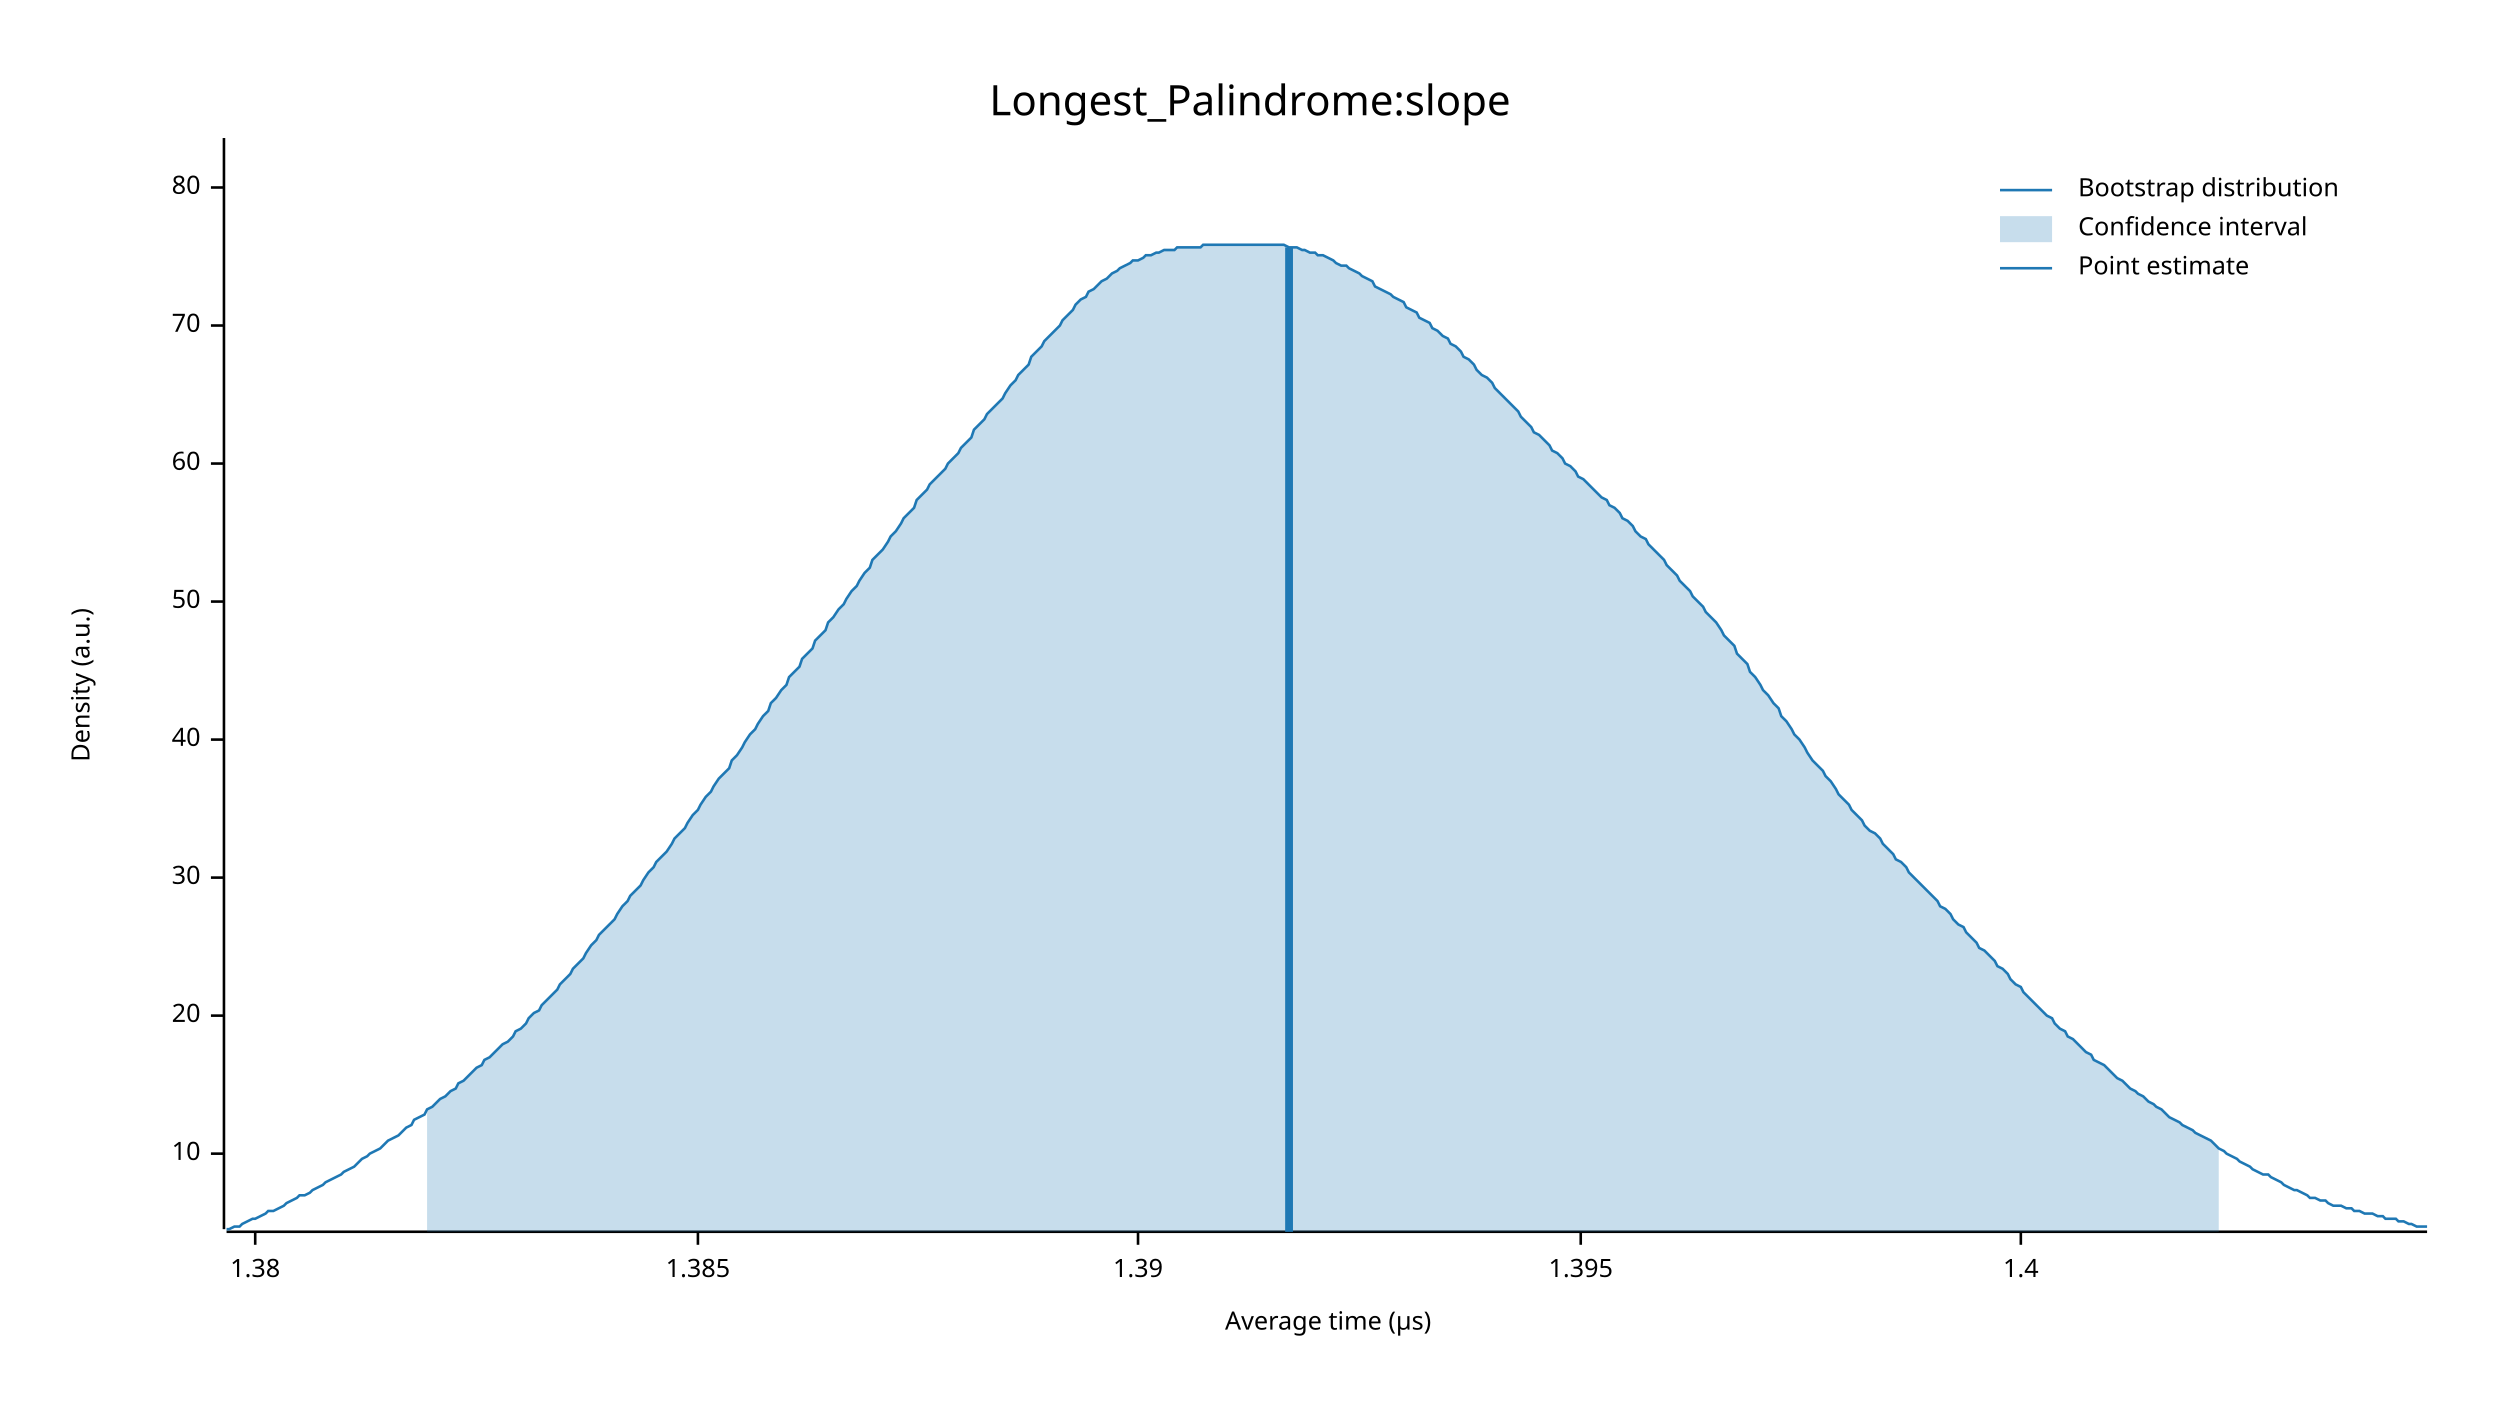
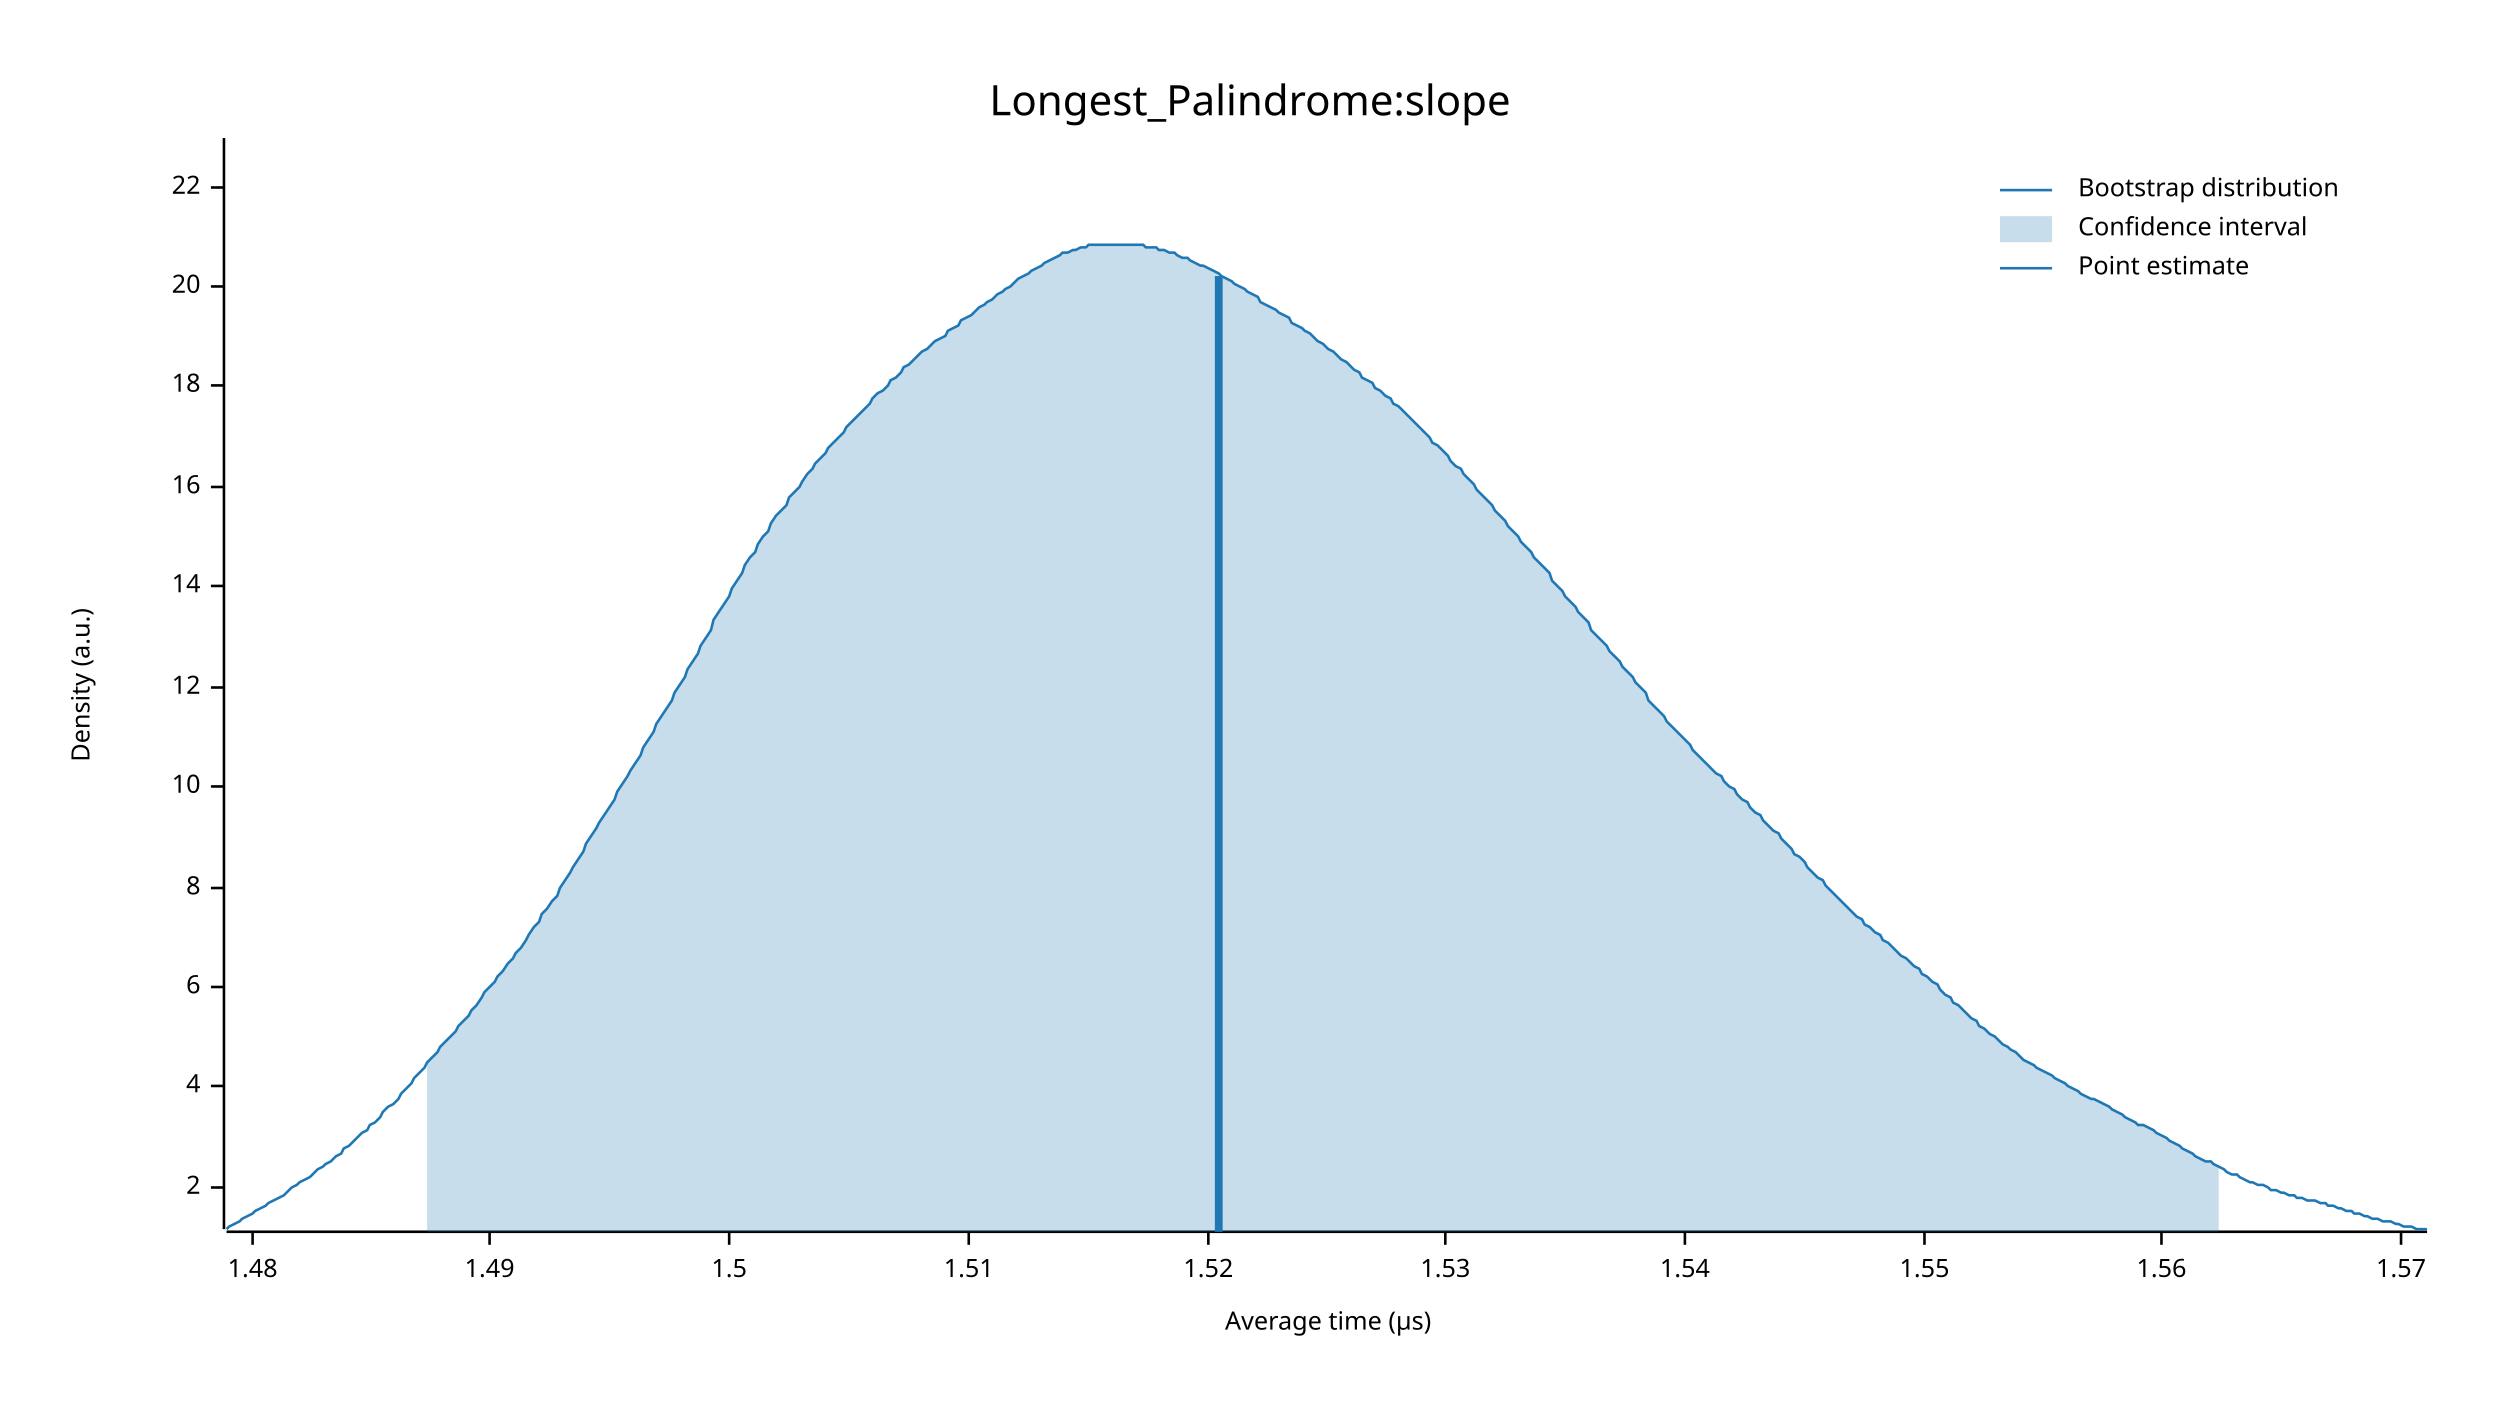
<svg xmlns="http://www.w3.org/2000/svg" width="960" height="540" viewBox="0 0 960 540">
  <text x="480" y="32" dy="0.76em" text-anchor="middle" font-family="sans-serif" font-size="16.129" opacity="1" fill="#000000">
Longest_Palindrome:slope
</text>
  <text x="27" y="263" dy="0.76em" text-anchor="middle" font-family="sans-serif" font-size="9.677" opacity="1" fill="#000000" transform="rotate(270, 27, 263)">
Density (a.u.)
</text>
  <text x="510" y="513" dy="-0.5ex" text-anchor="middle" font-family="sans-serif" font-size="9.677" opacity="1" fill="#000000">
Average time (µs)
</text>
  <polyline fill="none" opacity="1" stroke="#000000" stroke-width="1" points="86,53 86,472 " />
-   <text x="77" y="443" dy="0.5ex" text-anchor="end" font-family="sans-serif" font-size="9.677" opacity="1" fill="#000000">
+   <text x="77" y="456" dy="0.5ex" text-anchor="end" font-family="sans-serif" font-size="9.677" opacity="1" fill="#000000">
+ 2
+ </text>
+   <polyline fill="none" opacity="1" stroke="#000000" stroke-width="1" points="81,456 86,456 " />
+   <text x="77" y="417" dy="0.5ex" text-anchor="end" font-family="sans-serif" font-size="9.677" opacity="1" fill="#000000">
+ 4
+ </text>
+   <polyline fill="none" opacity="1" stroke="#000000" stroke-width="1" points="81,417 86,417 " />
+   <text x="77" y="379" dy="0.5ex" text-anchor="end" font-family="sans-serif" font-size="9.677" opacity="1" fill="#000000">
+ 6
+ </text>
+   <polyline fill="none" opacity="1" stroke="#000000" stroke-width="1" points="81,379 86,379 " />
+   <text x="77" y="341" dy="0.5ex" text-anchor="end" font-family="sans-serif" font-size="9.677" opacity="1" fill="#000000">
+ 8
+ </text>
+   <polyline fill="none" opacity="1" stroke="#000000" stroke-width="1" points="81,341 86,341 " />
+   <text x="77" y="302" dy="0.5ex" text-anchor="end" font-family="sans-serif" font-size="9.677" opacity="1" fill="#000000">
10
</text>
-   <polyline fill="none" opacity="1" stroke="#000000" stroke-width="1" points="81,443 86,443 " />
-   <text x="77" y="390" dy="0.5ex" text-anchor="end" font-family="sans-serif" font-size="9.677" opacity="1" fill="#000000">
+   <polyline fill="none" opacity="1" stroke="#000000" stroke-width="1" points="81,302 86,302 " />
+   <text x="77" y="264" dy="0.5ex" text-anchor="end" font-family="sans-serif" font-size="9.677" opacity="1" fill="#000000">
+ 12
+ </text>
+   <polyline fill="none" opacity="1" stroke="#000000" stroke-width="1" points="81,264 86,264 " />
+   <text x="77" y="225" dy="0.5ex" text-anchor="end" font-family="sans-serif" font-size="9.677" opacity="1" fill="#000000">
+ 14
+ </text>
+   <polyline fill="none" opacity="1" stroke="#000000" stroke-width="1" points="81,225 86,225 " />
+   <text x="77" y="187" dy="0.5ex" text-anchor="end" font-family="sans-serif" font-size="9.677" opacity="1" fill="#000000">
+ 16
+ </text>
+   <polyline fill="none" opacity="1" stroke="#000000" stroke-width="1" points="81,187 86,187 " />
+   <text x="77" y="148" dy="0.5ex" text-anchor="end" font-family="sans-serif" font-size="9.677" opacity="1" fill="#000000">
+ 18
+ </text>
+   <polyline fill="none" opacity="1" stroke="#000000" stroke-width="1" points="81,148 86,148 " />
+   <text x="77" y="110" dy="0.5ex" text-anchor="end" font-family="sans-serif" font-size="9.677" opacity="1" fill="#000000">
20
</text>
-   <polyline fill="none" opacity="1" stroke="#000000" stroke-width="1" points="81,390 86,390 " />
-   <text x="77" y="337" dy="0.5ex" text-anchor="end" font-family="sans-serif" font-size="9.677" opacity="1" fill="#000000">
- 30
- </text>
-   <polyline fill="none" opacity="1" stroke="#000000" stroke-width="1" points="81,337 86,337 " />
-   <text x="77" y="284" dy="0.5ex" text-anchor="end" font-family="sans-serif" font-size="9.677" opacity="1" fill="#000000">
- 40
- </text>
-   <polyline fill="none" opacity="1" stroke="#000000" stroke-width="1" points="81,284 86,284 " />
-   <text x="77" y="231" dy="0.5ex" text-anchor="end" font-family="sans-serif" font-size="9.677" opacity="1" fill="#000000">
- 50
- </text>
-   <polyline fill="none" opacity="1" stroke="#000000" stroke-width="1" points="81,231 86,231 " />
-   <text x="77" y="178" dy="0.5ex" text-anchor="end" font-family="sans-serif" font-size="9.677" opacity="1" fill="#000000">
- 60
- </text>
-   <polyline fill="none" opacity="1" stroke="#000000" stroke-width="1" points="81,178 86,178 " />
-   <text x="77" y="125" dy="0.5ex" text-anchor="end" font-family="sans-serif" font-size="9.677" opacity="1" fill="#000000">
- 70
- </text>
-   <polyline fill="none" opacity="1" stroke="#000000" stroke-width="1" points="81,125 86,125 " />
+   <polyline fill="none" opacity="1" stroke="#000000" stroke-width="1" points="81,110 86,110 " />
  <text x="77" y="72" dy="0.5ex" text-anchor="end" font-family="sans-serif" font-size="9.677" opacity="1" fill="#000000">
- 80
+ 22
</text>
  <polyline fill="none" opacity="1" stroke="#000000" stroke-width="1" points="81,72 86,72 " />
  <polyline fill="none" opacity="1" stroke="#000000" stroke-width="1" points="87,473 932,473 " />
-   <text x="98" y="483" dy="0.76em" text-anchor="middle" font-family="sans-serif" font-size="9.677" opacity="1" fill="#000000">
- 1.38
+   <text x="97" y="483" dy="0.76em" text-anchor="middle" font-family="sans-serif" font-size="9.677" opacity="1" fill="#000000">
+ 1.48
</text>
-   <polyline fill="none" opacity="1" stroke="#000000" stroke-width="1" points="98,473 98,478 " />
-   <text x="268" y="483" dy="0.76em" text-anchor="middle" font-family="sans-serif" font-size="9.677" opacity="1" fill="#000000">
- 1.385
+   <polyline fill="none" opacity="1" stroke="#000000" stroke-width="1" points="97,473 97,478 " />
+   <text x="188" y="483" dy="0.76em" text-anchor="middle" font-family="sans-serif" font-size="9.677" opacity="1" fill="#000000">
+ 1.49
</text>
-   <polyline fill="none" opacity="1" stroke="#000000" stroke-width="1" points="268,473 268,478 " />
-   <text x="437" y="483" dy="0.76em" text-anchor="middle" font-family="sans-serif" font-size="9.677" opacity="1" fill="#000000">
- 1.39
+   <polyline fill="none" opacity="1" stroke="#000000" stroke-width="1" points="188,473 188,478 " />
+   <text x="280" y="483" dy="0.76em" text-anchor="middle" font-family="sans-serif" font-size="9.677" opacity="1" fill="#000000">
+ 1.5
</text>
-   <polyline fill="none" opacity="1" stroke="#000000" stroke-width="1" points="437,473 437,478 " />
-   <text x="607" y="483" dy="0.76em" text-anchor="middle" font-family="sans-serif" font-size="9.677" opacity="1" fill="#000000">
- 1.395
+   <polyline fill="none" opacity="1" stroke="#000000" stroke-width="1" points="280,473 280,478 " />
+   <text x="372" y="483" dy="0.76em" text-anchor="middle" font-family="sans-serif" font-size="9.677" opacity="1" fill="#000000">
+ 1.51
</text>
-   <polyline fill="none" opacity="1" stroke="#000000" stroke-width="1" points="607,473 607,478 " />
-   <text x="776" y="483" dy="0.76em" text-anchor="middle" font-family="sans-serif" font-size="9.677" opacity="1" fill="#000000">
- 1.4
+   <polyline fill="none" opacity="1" stroke="#000000" stroke-width="1" points="372,473 372,478 " />
+   <text x="464" y="483" dy="0.76em" text-anchor="middle" font-family="sans-serif" font-size="9.677" opacity="1" fill="#000000">
+ 1.52
</text>
-   <polyline fill="none" opacity="1" stroke="#000000" stroke-width="1" points="776,473 776,478 " />
-   <polyline fill="none" opacity="1" stroke="#1F78B4" stroke-width="1" points="87,472 88,472 90,471 92,471 93,470 95,469 97,468 98,468 100,467 102,466 103,465 105,465 107,464 109,463 110,462 112,461 114,460 115,459 117,459 119,458 120,457 122,456 124,455 125,454 127,453 129,452 131,451 132,450 134,449 136,448 137,447 139,445 141,444 142,443 144,442 146,441 147,440 149,438 151,437 153,436 154,435 156,433 158,432 159,430 161,429 163,428 164,426 166,425 168,423 169,422 171,421 173,419 175,418 176,416 178,415 180,413 181,412 183,410 185,409 186,407 188,406 190,404 191,403 193,401 195,400 197,398 198,396 200,395 202,393 203,391 205,389 207,388 208,386 210,384 212,382 214,380 215,378 217,376 219,374 220,372 222,370 224,368 225,366 227,363 229,361 230,359 232,357 234,355 236,353 237,351 239,348 241,346 242,344 244,342 246,340 247,338 249,335 251,333 252,331 254,329 256,327 258,324 259,322 261,320 263,318 264,316 266,313 268,311 269,309 271,306 273,304 274,302 276,299 278,297 280,295 281,292 283,290 285,287 286,285 288,282 290,280 291,278 293,275 295,273 296,270 298,268 300,265 302,263 303,260 305,258 307,256 308,253 310,251 312,249 313,246 315,244 317,242 318,239 320,237 322,234 324,232 325,230 327,227 329,225 330,223 332,220 334,218 335,215 337,213 339,211 341,208 342,206 344,204 346,201 347,199 349,197 351,195 352,192 354,190 356,188 357,186 359,184 361,182 363,180 364,178 366,176 368,174 369,172 371,170 373,168 374,165 376,163 378,161 379,159 381,157 383,155 385,153 386,151 388,148 390,146 391,144 393,142 395,140 396,137 398,135 400,133 401,131 403,129 405,127 407,125 408,123 410,121 412,119 413,117 415,115 417,114 418,112 420,111 422,109 423,108 425,107 427,105 429,104 430,103 432,102 434,101 435,100 437,100 439,99 440,98 442,98 444,97 445,97 447,96 449,96 451,96 452,95 454,95 456,95 457,95 459,95 461,95 462,94 464,94 466,94 468,94 469,94 471,94 473,94 474,94 476,94 478,94 479,94 481,94 483,94 484,94 486,94 488,94 490,94 491,94 493,94 495,95 496,95 498,95 500,96 501,96 503,97 505,97 506,98 508,98 510,99 512,100 513,101 515,102 517,102 518,103 520,104 522,105 523,106 525,107 527,108 528,110 530,111 532,112 534,113 535,114 537,115 539,116 540,118 542,119 544,120 545,122 547,123 549,124 550,126 552,127 554,129 556,130 557,132 559,133 561,135 562,137 564,138 566,140 567,142 569,144 571,145 573,147 574,149 576,151 578,153 579,154 581,156 583,158 584,160 586,162 588,164 589,166 591,167 593,169 595,171 596,173 598,174 600,176 601,178 603,179 605,181 606,183 608,184 610,186 611,187 613,189 615,191 617,192 618,194 620,195 622,197 623,199 625,200 627,202 628,204 630,206 632,207 633,209 635,211 637,213 639,215 640,217 642,219 644,221 645,223 647,225 649,227 650,229 652,231 654,233 655,235 657,237 659,239 661,242 662,244 664,246 666,248 667,251 669,253 671,255 672,258 674,260 676,263 677,265 679,267 681,270 683,272 684,275 686,277 688,280 689,282 691,284 693,287 694,289 696,292 698,294 700,296 701,298 703,300 705,303 706,305 708,307 710,309 711,311 713,313 715,315 716,317 718,319 720,320 722,322 723,324 725,326 727,328 728,330 730,331 732,333 733,335 735,337 737,339 738,340 740,342 742,344 744,346 745,348 747,349 749,351 750,353 752,355 754,356 755,358 757,360 759,362 760,364 762,365 764,367 766,369 767,371 769,372 771,374 772,376 774,378 776,379 777,381 779,383 781,385 782,386 784,388 786,390 788,391 789,393 791,395 793,396 794,398 796,399 798,401 799,402 801,404 803,405 804,407 806,408 808,409 810,411 811,412 813,414 815,415 816,416 818,418 820,419 821,420 823,421 825,423 827,424 828,425 830,426 832,428 833,429 835,430 837,431 838,432 840,433 842,434 843,435 845,436 847,437 849,438 850,439 852,441 854,442 855,443 857,444 859,445 860,446 862,447 864,448 865,449 867,450 869,451 871,451 872,452 874,453 876,454 877,455 879,456 881,457 882,457 884,458 886,459 887,460 889,460 891,461 893,461 894,462 896,463 898,463 899,463 901,464 903,464 904,465 906,465 908,466 909,466 911,466 913,467 915,467 916,468 918,468 920,468 921,469 923,469 925,470 926,470 928,471 930,471 932,471 " />
-   <polygon opacity="0.25" fill="#1F78B4" points="164,426 166,425 168,423 169,422 171,421 173,419 175,418 176,416 178,415 180,413 181,412 183,410 185,409 186,407 188,406 190,404 191,403 193,401 195,400 197,398 198,396 200,395 202,393 203,391 205,389 207,388 208,386 210,384 212,382 214,380 215,378 217,376 219,374 220,372 222,370 224,368 225,366 227,363 229,361 230,359 232,357 234,355 236,353 237,351 239,348 241,346 242,344 244,342 246,340 247,338 249,335 251,333 252,331 254,329 256,327 258,324 259,322 261,320 263,318 264,316 266,313 268,311 269,309 271,306 273,304 274,302 276,299 278,297 280,295 281,292 283,290 285,287 286,285 288,282 290,280 291,278 293,275 295,273 296,270 298,268 300,265 302,263 303,260 305,258 307,256 308,253 310,251 312,249 313,246 315,244 317,242 318,239 320,237 322,234 324,232 325,230 327,227 329,225 330,223 332,220 334,218 335,215 337,213 339,211 341,208 342,206 344,204 346,201 347,199 349,197 351,195 352,192 354,190 356,188 357,186 359,184 361,182 363,180 364,178 366,176 368,174 369,172 371,170 373,168 374,165 376,163 378,161 379,159 381,157 383,155 385,153 386,151 388,148 390,146 391,144 393,142 395,140 396,137 398,135 400,133 401,131 403,129 405,127 407,125 408,123 410,121 412,119 413,117 415,115 417,114 418,112 420,111 422,109 423,108 425,107 427,105 429,104 430,103 432,102 434,101 435,100 437,100 439,99 440,98 442,98 444,97 445,97 447,96 449,96 451,96 452,95 454,95 456,95 457,95 459,95 461,95 462,94 464,94 466,94 468,94 469,94 471,94 473,94 474,94 476,94 478,94 479,94 481,94 483,94 484,94 486,94 488,94 490,94 491,94 493,94 495,95 496,95 498,95 500,96 501,96 503,97 505,97 506,98 508,98 510,99 512,100 513,101 515,102 517,102 518,103 520,104 522,105 523,106 525,107 527,108 528,110 530,111 532,112 534,113 535,114 537,115 539,116 540,118 542,119 544,120 545,122 547,123 549,124 550,126 552,127 554,129 556,130 557,132 559,133 561,135 562,137 564,138 566,140 567,142 569,144 571,145 573,147 574,149 576,151 578,153 579,154 581,156 583,158 584,160 586,162 588,164 589,166 591,167 593,169 595,171 596,173 598,174 600,176 601,178 603,179 605,181 606,183 608,184 610,186 611,187 613,189 615,191 617,192 618,194 620,195 622,197 623,199 625,200 627,202 628,204 630,206 632,207 633,209 635,211 637,213 639,215 640,217 642,219 644,221 645,223 647,225 649,227 650,229 652,231 654,233 655,235 657,237 659,239 661,242 662,244 664,246 666,248 667,251 669,253 671,255 672,258 674,260 676,263 677,265 679,267 681,270 683,272 684,275 686,277 688,280 689,282 691,284 693,287 694,289 696,292 698,294 700,296 701,298 703,300 705,303 706,305 708,307 710,309 711,311 713,313 715,315 716,317 718,319 720,320 722,322 723,324 725,326 727,328 728,330 730,331 732,333 733,335 735,337 737,339 738,340 740,342 742,344 744,346 745,348 747,349 749,351 750,353 752,355 754,356 755,358 757,360 759,362 760,364 762,365 764,367 766,369 767,371 769,372 771,374 772,376 774,378 776,379 777,381 779,383 781,385 782,386 784,388 786,390 788,391 789,393 791,395 793,396 794,398 796,399 798,401 799,402 801,404 803,405 804,407 806,408 808,409 810,411 811,412 813,414 815,415 816,416 818,418 820,419 821,420 823,421 825,423 827,424 828,425 830,426 832,428 833,429 835,430 837,431 838,432 840,433 842,434 843,435 845,436 847,437 849,438 850,439 852,441 852,473 164,473 " />
-   <polyline fill="none" opacity="1" stroke="#1F78B4" stroke-width="3" points="495,473 495,95 " />
+   <polyline fill="none" opacity="1" stroke="#000000" stroke-width="1" points="464,473 464,478 " />
+   <text x="555" y="483" dy="0.76em" text-anchor="middle" font-family="sans-serif" font-size="9.677" opacity="1" fill="#000000">
+ 1.53
+ </text>
+   <polyline fill="none" opacity="1" stroke="#000000" stroke-width="1" points="555,473 555,478 " />
+   <text x="647" y="483" dy="0.76em" text-anchor="middle" font-family="sans-serif" font-size="9.677" opacity="1" fill="#000000">
+ 1.54
+ </text>
+   <polyline fill="none" opacity="1" stroke="#000000" stroke-width="1" points="647,473 647,478 " />
+   <text x="739" y="483" dy="0.76em" text-anchor="middle" font-family="sans-serif" font-size="9.677" opacity="1" fill="#000000">
+ 1.55
+ </text>
+   <polyline fill="none" opacity="1" stroke="#000000" stroke-width="1" points="739,473 739,478 " />
+   <text x="830" y="483" dy="0.76em" text-anchor="middle" font-family="sans-serif" font-size="9.677" opacity="1" fill="#000000">
+ 1.56
+ </text>
+   <polyline fill="none" opacity="1" stroke="#000000" stroke-width="1" points="830,473 830,478 " />
+   <text x="922" y="483" dy="0.76em" text-anchor="middle" font-family="sans-serif" font-size="9.677" opacity="1" fill="#000000">
+ 1.57
+ </text>
+   <polyline fill="none" opacity="1" stroke="#000000" stroke-width="1" points="922,473 922,478 " />
+   <polyline fill="none" opacity="1" stroke="#1F78B4" stroke-width="1" points="87,472 88,471 90,470 92,469 93,468 95,467 97,466 98,465 100,464 102,463 103,462 105,461 107,460 109,459 110,458 112,456 114,455 115,454 117,453 119,452 120,451 122,449 124,448 125,447 127,446 129,444 131,443 132,441 134,440 136,438 137,437 139,435 141,434 142,432 144,431 146,429 147,427 149,425 151,424 153,422 154,420 156,418 158,416 159,414 161,412 163,410 164,408 166,406 168,404 169,402 171,400 173,398 175,396 176,394 178,392 180,390 181,388 183,386 185,383 186,381 188,379 190,377 191,375 193,373 195,370 197,368 198,366 200,364 202,361 203,359 205,356 207,354 208,351 210,349 212,346 214,344 215,341 217,338 219,335 220,333 222,330 224,327 225,324 227,321 229,318 230,316 232,313 234,310 236,307 237,304 239,301 241,298 242,296 244,293 246,290 247,287 249,284 251,281 252,278 254,275 256,272 258,269 259,266 261,263 263,260 264,257 266,254 268,251 269,248 271,245 273,242 274,238 276,235 278,232 280,229 281,226 283,223 285,220 286,217 288,214 290,212 291,209 293,206 295,204 296,201 298,198 300,196 302,194 303,191 305,189 307,187 308,185 310,182 312,180 313,178 315,176 317,174 318,172 320,170 322,168 324,166 325,164 327,162 329,160 330,159 332,157 334,155 335,153 337,151 339,150 341,148 342,146 344,145 346,143 347,141 349,140 351,138 352,137 354,135 356,134 357,133 359,131 361,130 363,129 364,127 366,126 368,125 369,123 371,122 373,121 374,120 376,118 378,117 379,116 381,115 383,113 385,112 386,111 388,110 390,108 391,107 393,106 395,105 396,104 398,103 400,102 401,101 403,100 405,99 407,98 408,97 410,97 412,96 413,96 415,95 417,95 418,94 420,94 422,94 423,94 425,94 427,94 429,94 430,94 432,94 434,94 435,94 437,94 439,94 440,95 442,95 444,95 445,96 447,96 449,97 451,97 452,98 454,99 456,99 457,100 459,101 461,102 462,102 464,103 466,104 468,105 469,106 471,107 473,108 474,109 476,110 478,111 479,112 481,113 483,114 484,116 486,117 488,118 490,119 491,120 493,121 495,122 496,124 498,125 500,126 501,127 503,128 505,130 506,131 508,132 510,134 512,135 513,136 515,138 517,139 518,140 520,142 522,143 523,145 525,146 527,147 528,149 530,150 532,152 534,153 535,155 537,156 539,158 540,159 542,161 544,163 545,164 547,166 549,168 550,170 552,171 554,173 556,175 557,177 559,179 561,180 562,182 564,184 566,186 567,188 569,190 571,192 573,194 574,196 576,198 578,200 579,202 581,204 583,206 584,208 586,210 588,212 589,214 591,216 593,218 595,220 596,223 598,225 600,227 601,229 603,231 605,233 606,235 608,237 610,239 611,242 613,244 615,246 617,248 618,250 620,252 622,254 623,256 625,258 627,260 628,262 630,264 632,266 633,269 635,271 637,273 639,275 640,277 642,279 644,281 645,282 647,284 649,286 650,288 652,290 654,292 655,293 657,295 659,297 661,298 662,300 664,302 666,303 667,305 669,307 671,308 672,310 674,312 676,313 677,315 679,317 681,319 683,320 684,322 686,324 688,326 689,328 691,329 693,331 694,333 696,335 698,337 700,338 701,340 703,342 705,344 706,345 708,347 710,349 711,350 713,352 715,353 716,355 718,356 720,358 722,359 723,361 725,362 727,364 728,365 730,367 732,368 733,369 735,371 737,372 738,374 740,375 742,377 744,378 745,380 747,382 749,383 750,385 752,386 754,388 755,389 757,391 759,392 760,394 762,395 764,397 766,398 767,399 769,401 771,402 772,403 774,404 776,406 777,407 779,408 781,409 782,410 784,411 786,412 788,413 789,414 791,415 793,416 794,417 796,418 798,419 799,420 801,421 803,422 804,422 806,423 808,424 810,425 811,426 813,427 815,428 816,429 818,430 820,431 821,432 823,432 825,433 827,434 828,435 830,436 832,437 833,438 835,439 837,440 838,441 840,442 842,443 843,444 845,445 847,446 849,446 850,447 852,448 854,449 855,450 857,451 859,451 860,452 862,453 864,454 865,454 867,455 869,455 871,456 872,457 874,457 876,458 877,458 879,459 881,459 882,460 884,460 886,461 887,461 889,461 891,462 893,462 894,463 896,463 898,464 899,464 901,465 903,465 904,466 906,466 908,467 909,467 911,468 913,468 915,469 916,469 918,469 920,470 921,470 923,471 925,471 926,471 928,472 930,472 932,472 " />
+   <polygon opacity="0.25" fill="#1F78B4" points="164,408 166,406 168,404 169,402 171,400 173,398 175,396 176,394 178,392 180,390 181,388 183,386 185,383 186,381 188,379 190,377 191,375 193,373 195,370 197,368 198,366 200,364 202,361 203,359 205,356 207,354 208,351 210,349 212,346 214,344 215,341 217,338 219,335 220,333 222,330 224,327 225,324 227,321 229,318 230,316 232,313 234,310 236,307 237,304 239,301 241,298 242,296 244,293 246,290 247,287 249,284 251,281 252,278 254,275 256,272 258,269 259,266 261,263 263,260 264,257 266,254 268,251 269,248 271,245 273,242 274,238 276,235 278,232 280,229 281,226 283,223 285,220 286,217 288,214 290,212 291,209 293,206 295,204 296,201 298,198 300,196 302,194 303,191 305,189 307,187 308,185 310,182 312,180 313,178 315,176 317,174 318,172 320,170 322,168 324,166 325,164 327,162 329,160 330,159 332,157 334,155 335,153 337,151 339,150 341,148 342,146 344,145 346,143 347,141 349,140 351,138 352,137 354,135 356,134 357,133 359,131 361,130 363,129 364,127 366,126 368,125 369,123 371,122 373,121 374,120 376,118 378,117 379,116 381,115 383,113 385,112 386,111 388,110 390,108 391,107 393,106 395,105 396,104 398,103 400,102 401,101 403,100 405,99 407,98 408,97 410,97 412,96 413,96 415,95 417,95 418,94 420,94 422,94 423,94 425,94 427,94 429,94 430,94 432,94 434,94 435,94 437,94 439,94 440,95 442,95 444,95 445,96 447,96 449,97 451,97 452,98 454,99 456,99 457,100 459,101 461,102 462,102 464,103 466,104 468,105 469,106 471,107 473,108 474,109 476,110 478,111 479,112 481,113 483,114 484,116 486,117 488,118 490,119 491,120 493,121 495,122 496,124 498,125 500,126 501,127 503,128 505,130 506,131 508,132 510,134 512,135 513,136 515,138 517,139 518,140 520,142 522,143 523,145 525,146 527,147 528,149 530,150 532,152 534,153 535,155 537,156 539,158 540,159 542,161 544,163 545,164 547,166 549,168 550,170 552,171 554,173 556,175 557,177 559,179 561,180 562,182 564,184 566,186 567,188 569,190 571,192 573,194 574,196 576,198 578,200 579,202 581,204 583,206 584,208 586,210 588,212 589,214 591,216 593,218 595,220 596,223 598,225 600,227 601,229 603,231 605,233 606,235 608,237 610,239 611,242 613,244 615,246 617,248 618,250 620,252 622,254 623,256 625,258 627,260 628,262 630,264 632,266 633,269 635,271 637,273 639,275 640,277 642,279 644,281 645,282 647,284 649,286 650,288 652,290 654,292 655,293 657,295 659,297 661,298 662,300 664,302 666,303 667,305 669,307 671,308 672,310 674,312 676,313 677,315 679,317 681,319 683,320 684,322 686,324 688,326 689,328 691,329 693,331 694,333 696,335 698,337 700,338 701,340 703,342 705,344 706,345 708,347 710,349 711,350 713,352 715,353 716,355 718,356 720,358 722,359 723,361 725,362 727,364 728,365 730,367 732,368 733,369 735,371 737,372 738,374 740,375 742,377 744,378 745,380 747,382 749,383 750,385 752,386 754,388 755,389 757,391 759,392 760,394 762,395 764,397 766,398 767,399 769,401 771,402 772,403 774,404 776,406 777,407 779,408 781,409 782,410 784,411 786,412 788,413 789,414 791,415 793,416 794,417 796,418 798,419 799,420 801,421 803,422 804,422 806,423 808,424 810,425 811,426 813,427 815,428 816,429 818,430 820,431 821,432 823,432 825,433 827,434 828,435 830,436 832,437 833,438 835,439 837,440 838,441 840,442 842,443 843,444 845,445 847,446 849,446 850,447 852,448 852,473 164,473 " />
+   <polyline fill="none" opacity="1" stroke="#1F78B4" stroke-width="3" points="468,473 468,106 " />
  <text x="798" y="68" dy="0.76em" text-anchor="start" font-family="sans-serif" font-size="9.677" opacity="1" fill="#000000">
Bootstrap distribution
</text>
  <text x="798" y="83" dy="0.76em" text-anchor="start" font-family="sans-serif" font-size="9.677" opacity="1" fill="#000000">
Confidence interval
</text>
  <text x="798" y="98" dy="0.76em" text-anchor="start" font-family="sans-serif" font-size="9.677" opacity="1" fill="#000000">
Point estimate
</text>
  <polyline fill="none" opacity="1" stroke="#1F78B4" stroke-width="1" points="768,73 788,73 " />
  <rect x="768" y="83" width="20" height="10" opacity="0.25" fill="#1F78B4" stroke="none" />
  <polyline fill="none" opacity="1" stroke="#1F78B4" stroke-width="1" points="768,103 788,103 " />
</svg>
